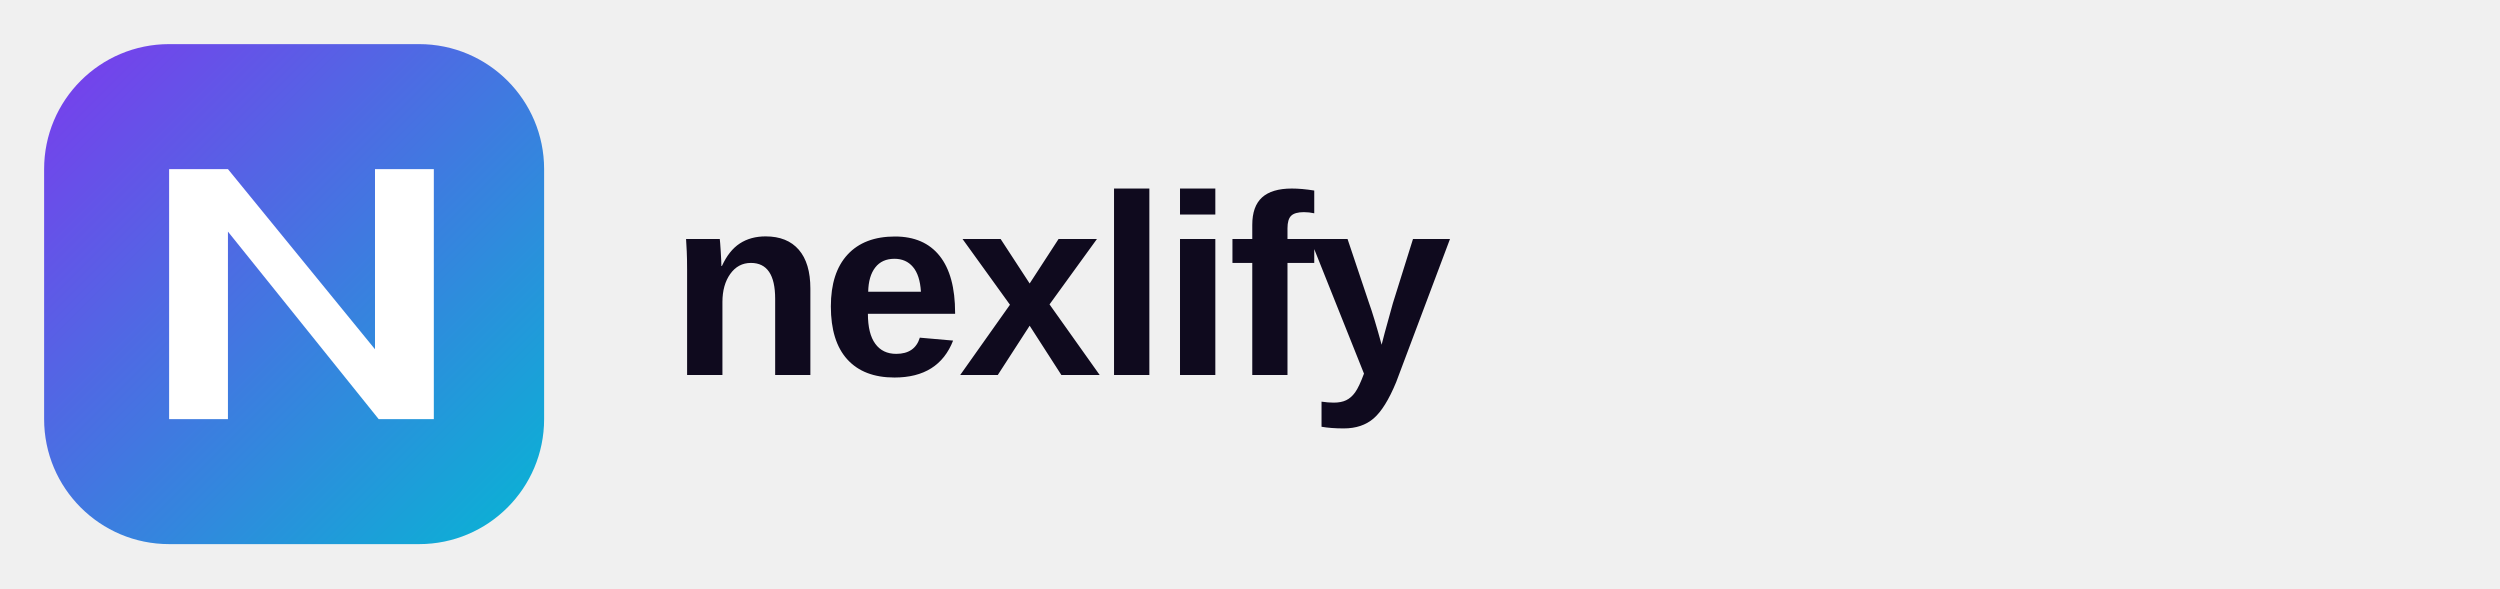
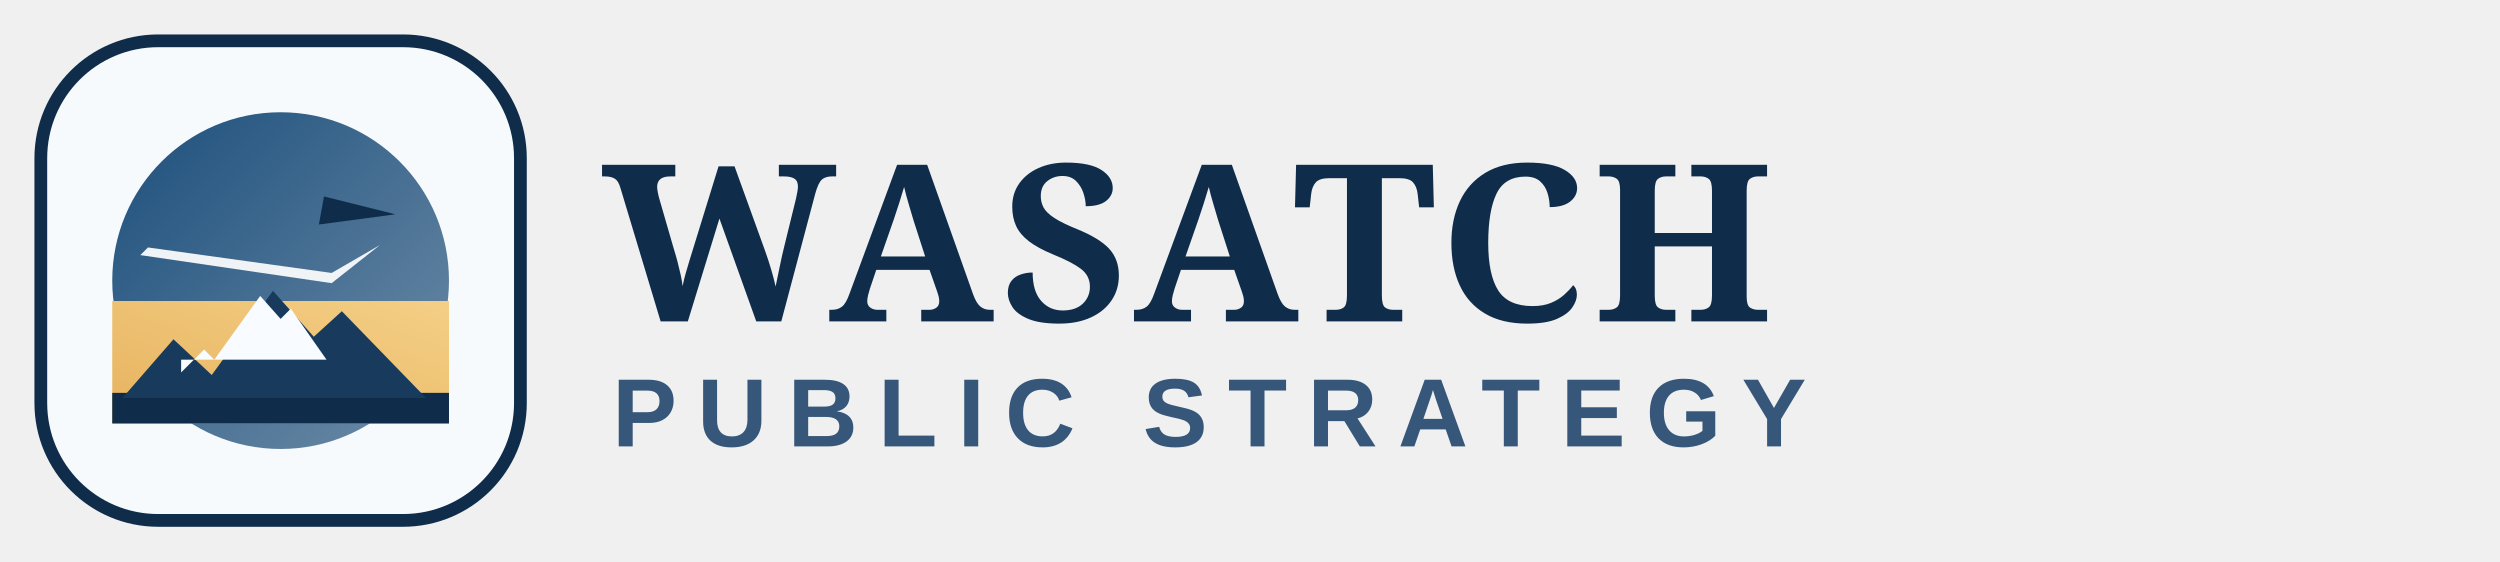
- <svg xmlns="http://www.w3.org/2000/svg" viewBox="0 0 680 160" role="img" aria-label="Nexlify horizontal logo">
+ <svg xmlns="http://www.w3.org/2000/svg" viewBox="0 0 980 220" role="img" aria-label="Wasatch Public Strategy horizontal logo">
  <defs>
-     <linearGradient id="nexlifyGradientHorizontal" x1="0%" y1="0%" x2="100%" y2="100%">
-       <stop offset="0%" stop-color="#7c3aed" />
-       <stop offset="100%" stop-color="#06b6d4" />
+     <linearGradient id="wSky" x1="0" y1="0" x2="1" y2="1">
+       <stop offset="0" stop-color="#1c4f7c" />
+       <stop offset="1" stop-color="#6f8da8" />
+     </linearGradient>
+     <linearGradient id="wSun" x1="0" y1="1" x2="1" y2="0">
+       <stop offset="0" stop-color="#e7b35f" />
+       <stop offset="1" stop-color="#f4cf86" />
    </linearGradient>
  </defs>
-   <rect x="12" y="12" width="136" height="136" rx="34" fill="url(#nexlifyGradientHorizontal)" />
-   <path d="M46 114V46h16l40 49V46h16v68h-15L62 63v51H46z" fill="#ffffff" />
-   <text x="182" y="102" font-family="Poppins, Segoe UI, Arial, sans-serif" font-size="70" font-weight="700" fill="#0f0a1e" letter-spacing="-1.5">nexlify</text>
+   <rect x="16" y="16" width="188" height="188" rx="46" fill="#f7fafc" />
+   <circle cx="110" cy="110" r="66" fill="url(#wSky)" />
+   <path d="M44 118h132v48H44z" fill="url(#wSun)" />
+   <path d="M44 154h132v12H44z" fill="#0f2d4a" />
+   <path d="M48 156l20-23 15 14 24-33 16 18 11-10 33 34z" fill="#173a5d" />
+   <path d="M71 146l9-9 4 4 18-25 8 9 4-4 14 20H71z" fill="#f8fbff" />
+   <path d="M58 97l72 10 19-11-19 15-75-11z" fill="#ffffff" opacity="0.92" />
+   <path d="M127 77l28 7-30 4z" fill="#0f2d4a" />
+   <rect x="16" y="16" width="188" height="188" rx="46" fill="none" stroke="#0f2d4a" stroke-width="5" />
+   <text x="236" y="126" font-family="Newsreader, Georgia, serif" font-size="86" font-weight="700" fill="#0f2d4a" letter-spacing="3">WASATCH</text>
+   <text x="240" y="175" font-family="Sora, Segoe UI, Arial, sans-serif" font-size="38" font-weight="600" fill="#365779" letter-spacing="8">PUBLIC STRATEGY</text>
</svg>
